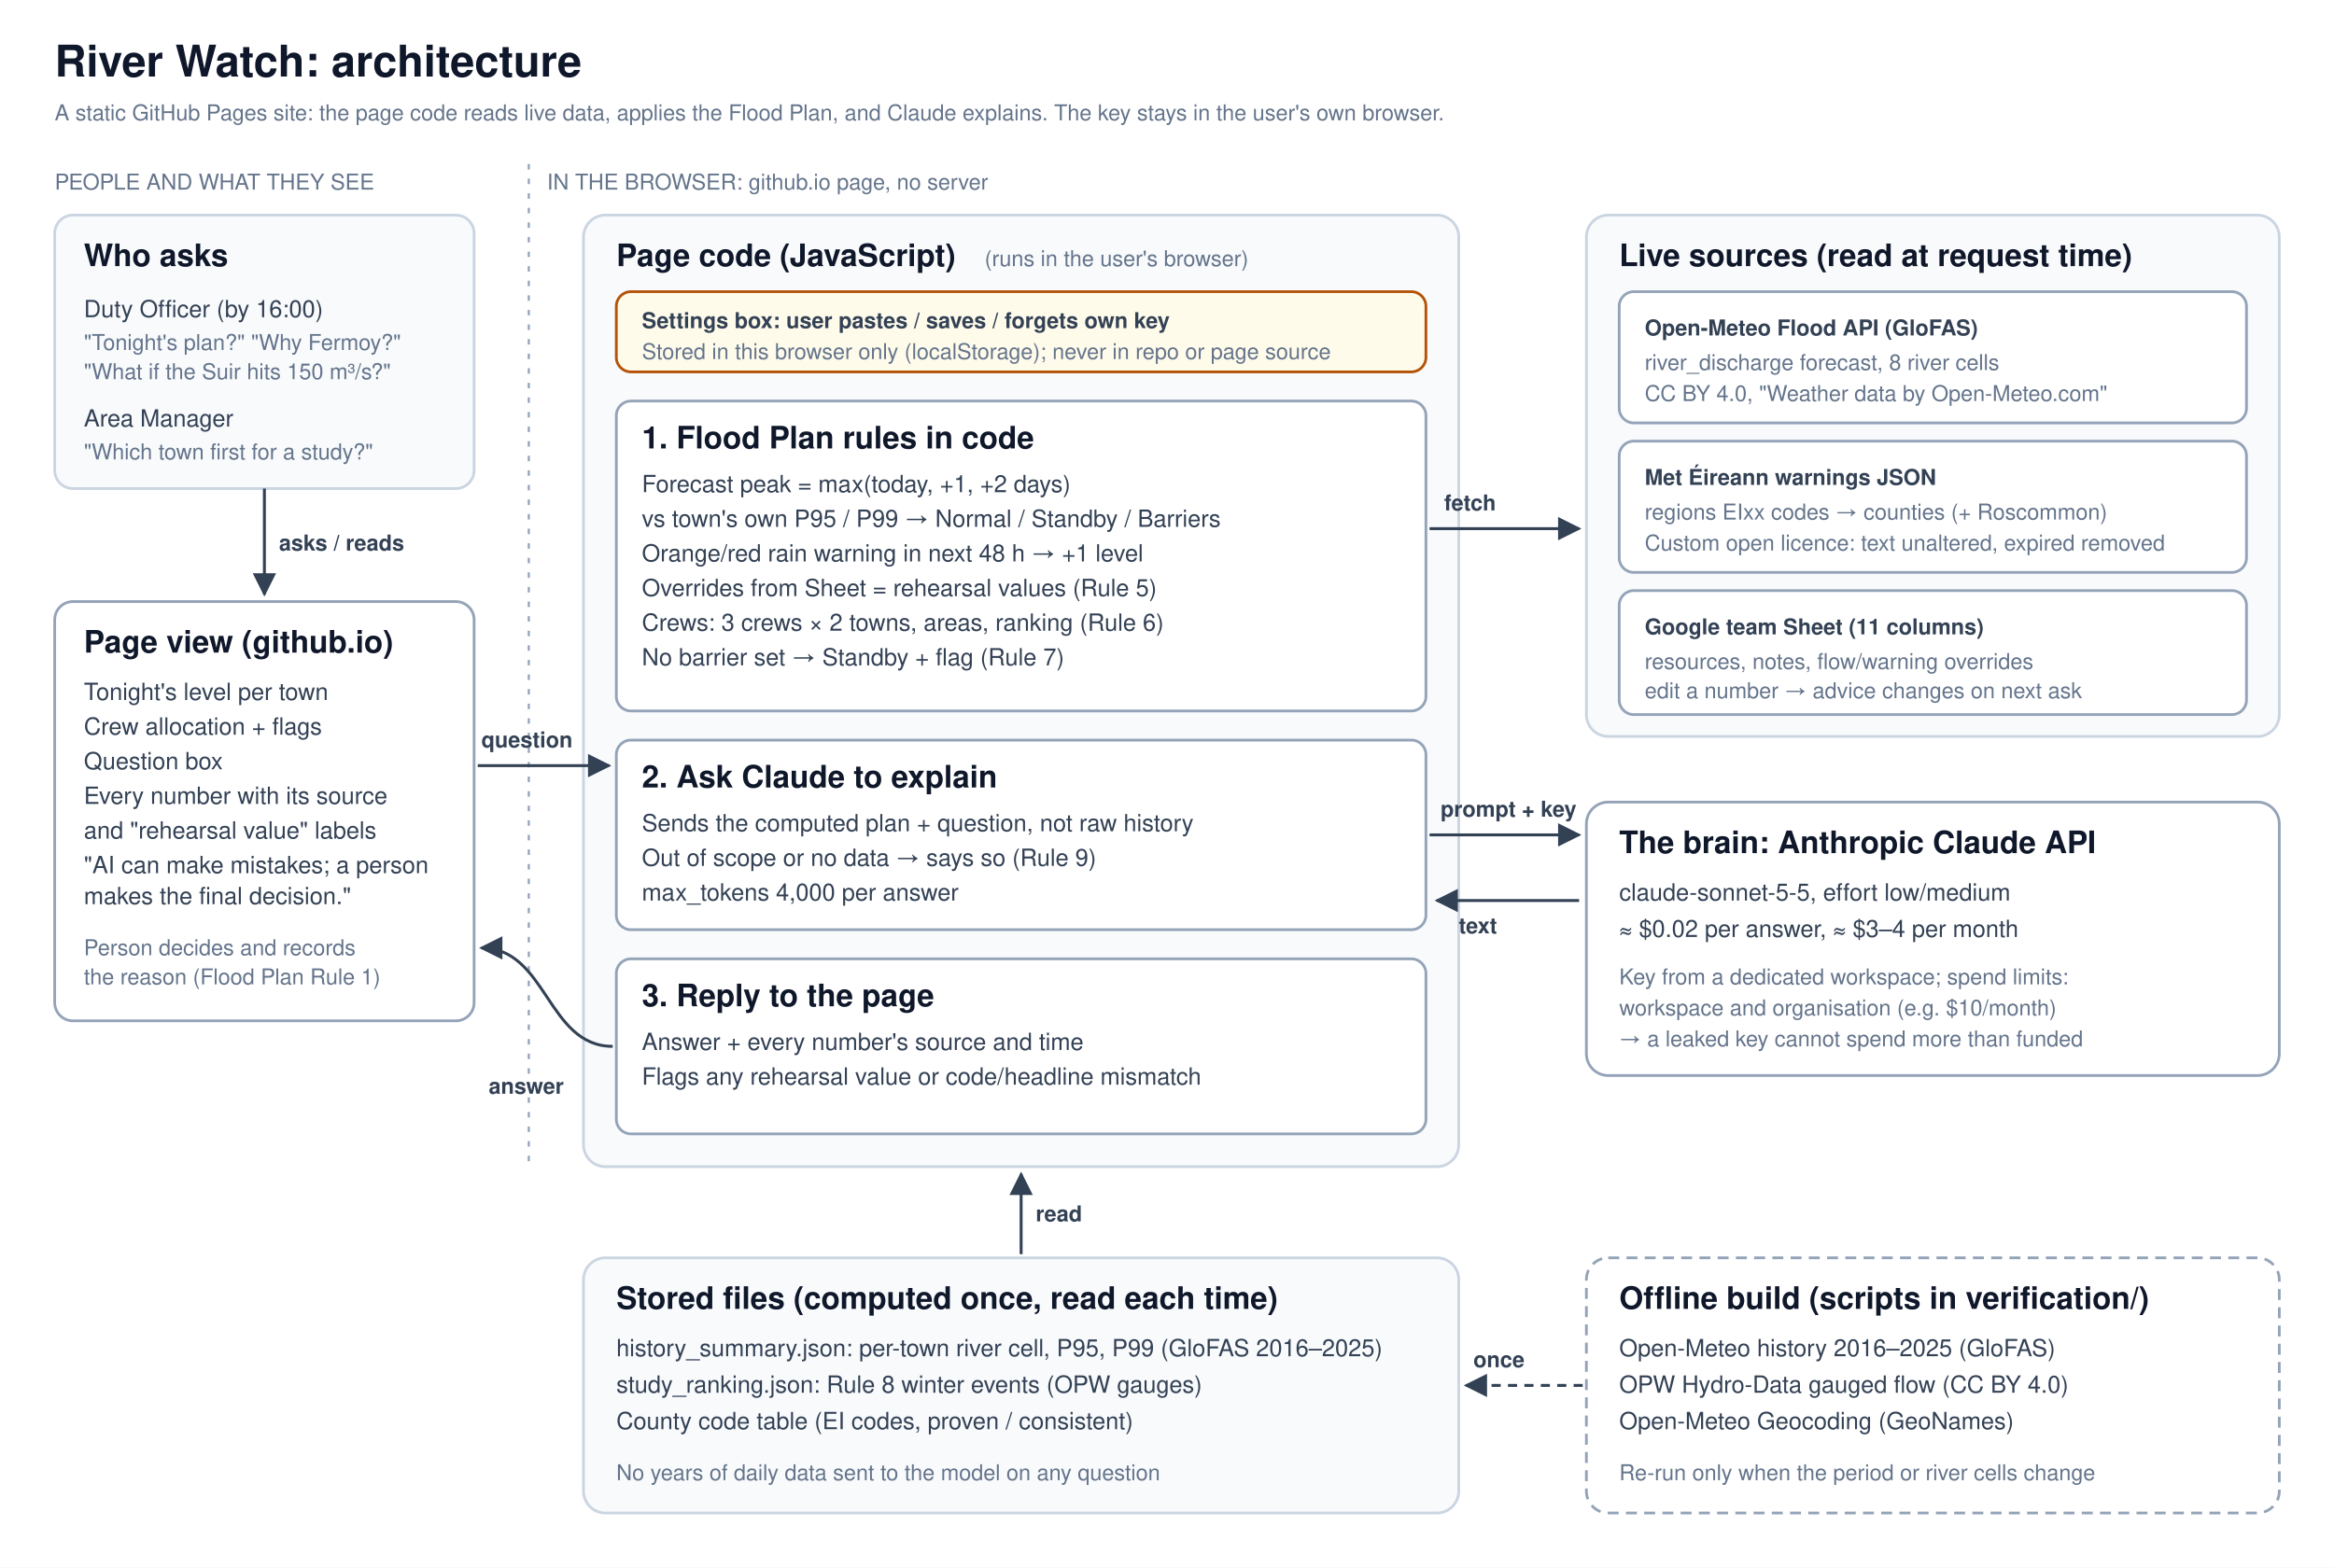
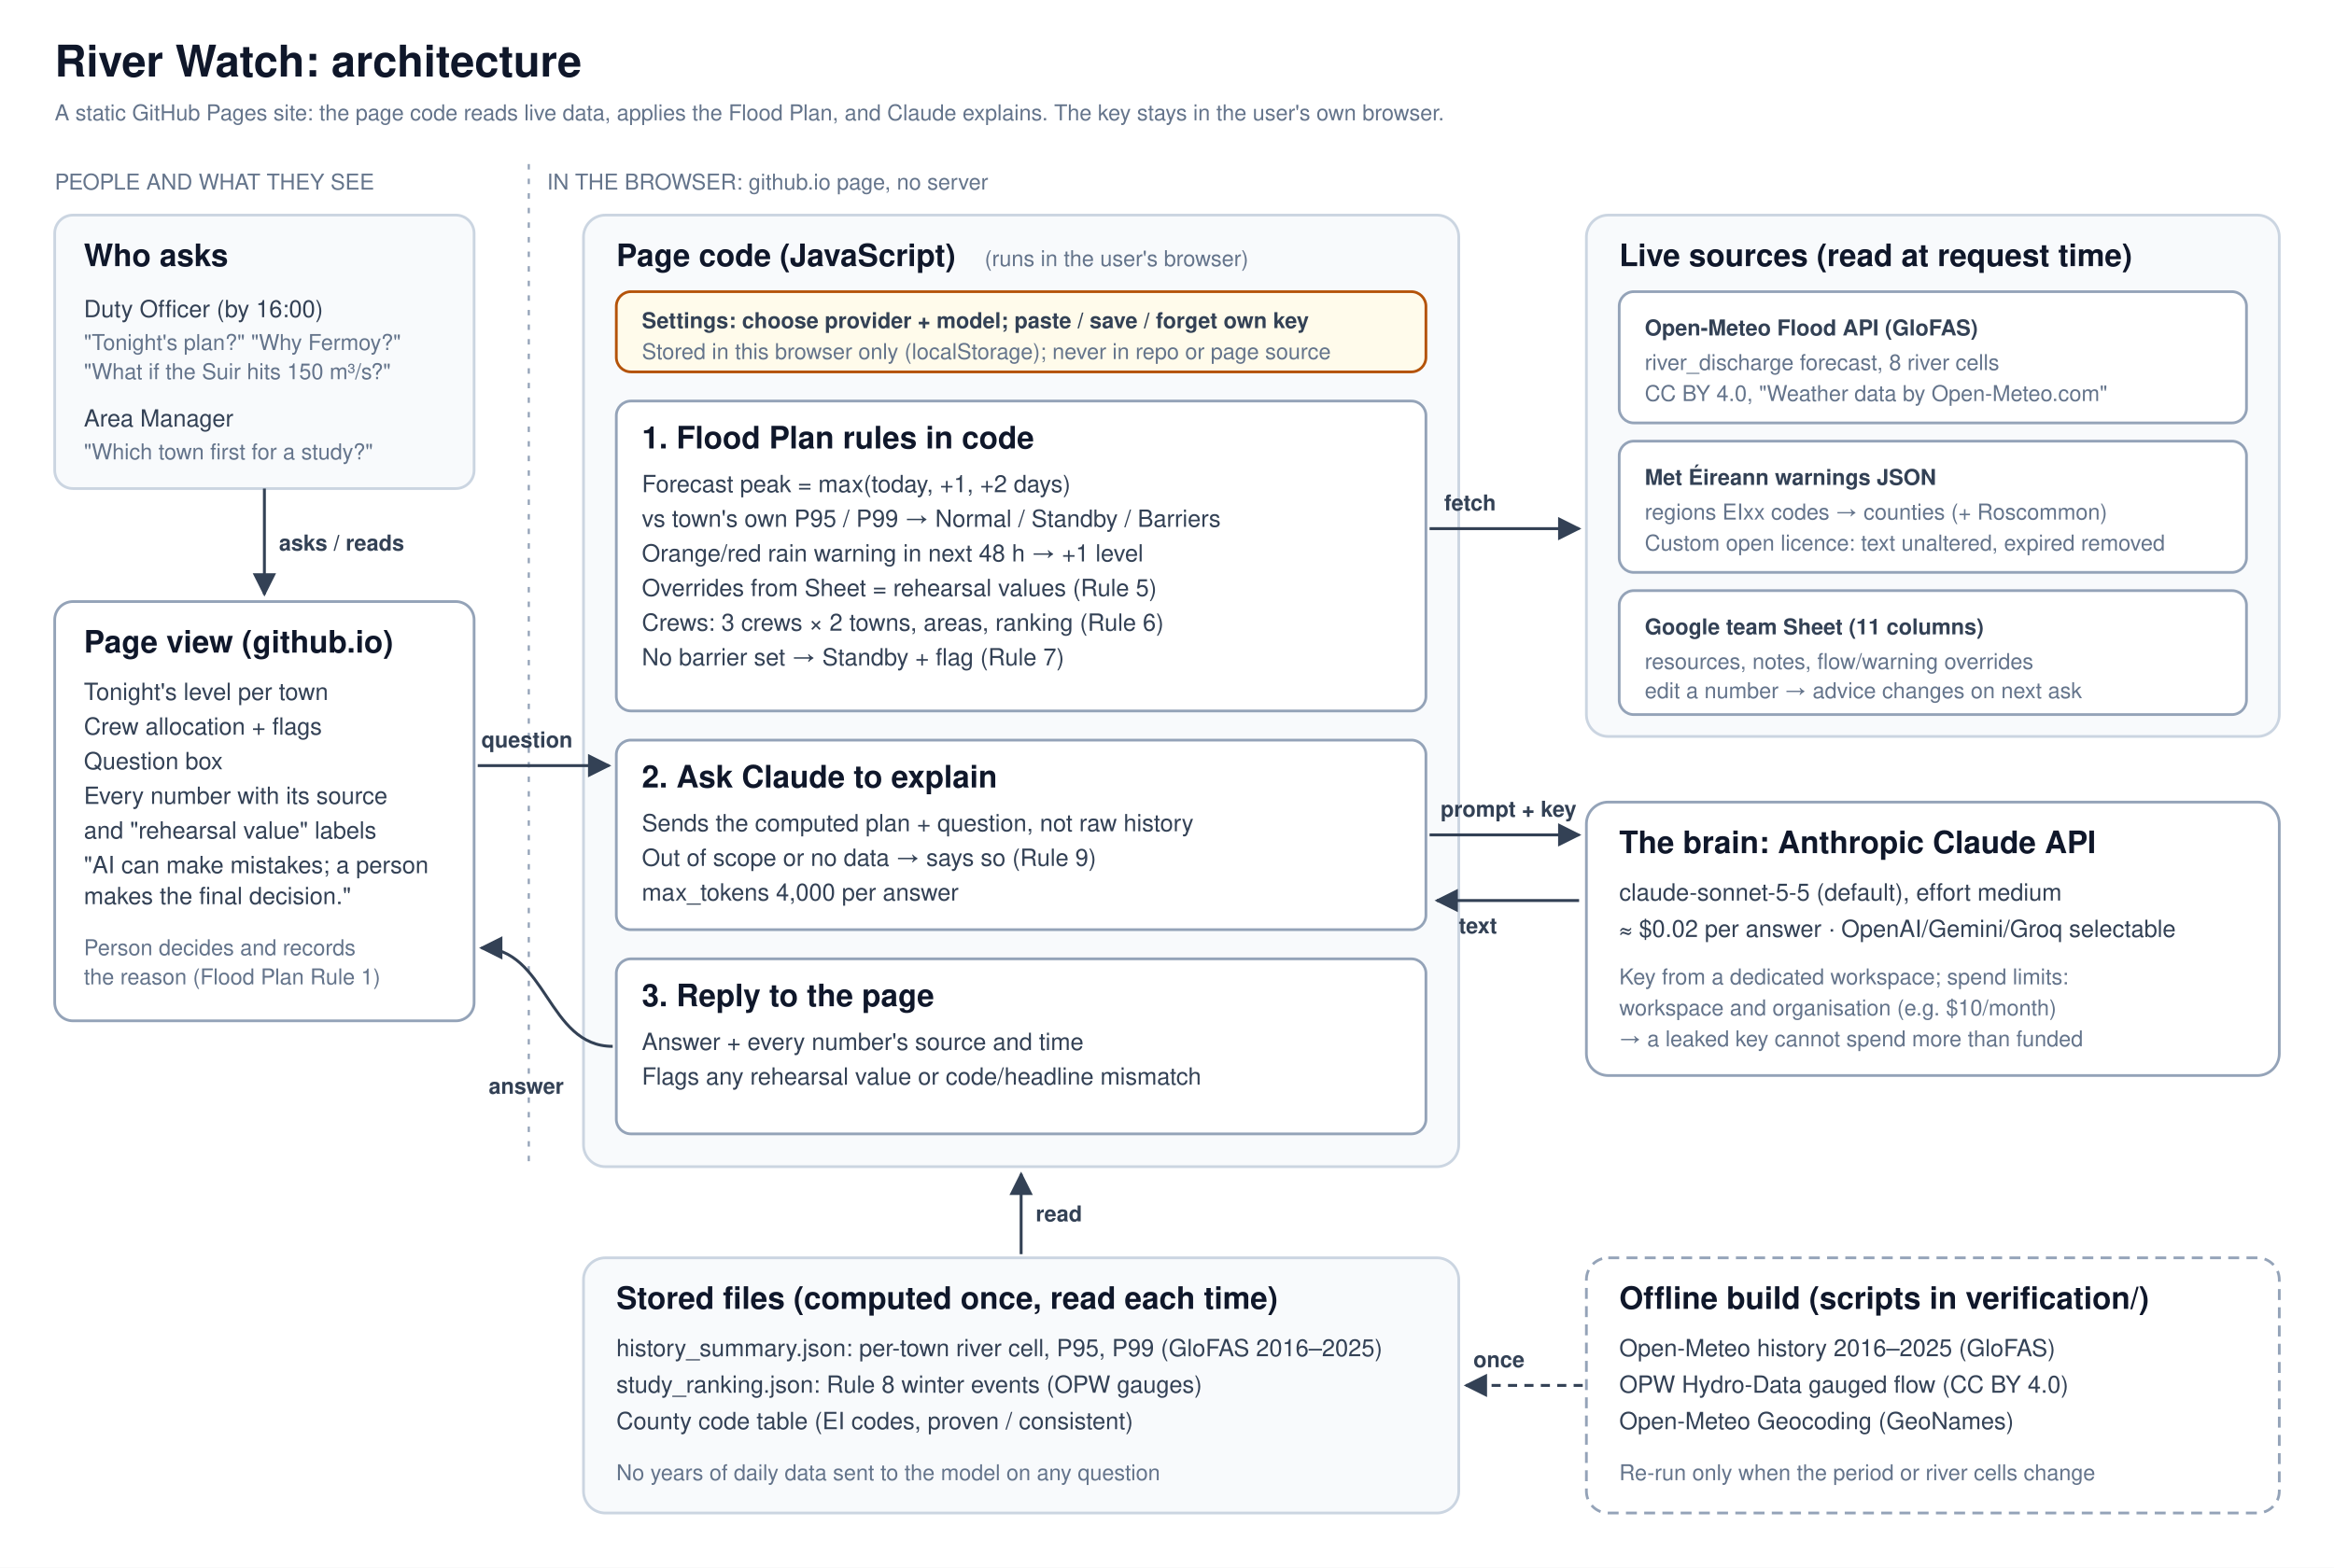
<svg xmlns="http://www.w3.org/2000/svg" viewBox="0 0 1280 860" width="1280" height="860" font-family="Segoe UI, Helvetica, Arial, sans-serif">
  <defs>
    <marker id="arr" viewBox="0 0 10 10" refX="9" refY="5" markerWidth="8" markerHeight="8" orient="auto-start-reverse">
      <path d="M0,0 L10,5 L0,10 z" fill="#334155" />
    </marker>
    <style>
      .box{fill:#ffffff;stroke:#94a3b8;stroke-width:1.5}
      .grp{fill:#f8fafc;stroke:#cbd5e1;stroke-width:1.5}
      .h{font-size:17px;font-weight:600;fill:#0f172a}
      .s{font-size:13px;fill:#334155}
      .t{font-size:12px;fill:#64748b}
      .lab{font-size:12px;fill:#334155;font-weight:600}
      .ln{stroke:#334155;stroke-width:1.6;fill:none;marker-end:url(#arr)}
      .ln2{stroke:#334155;stroke-width:1.6;fill:none;marker-end:url(#arr);stroke-dasharray:5 4}
    </style>
  </defs>
  <rect width="1280" height="860" fill="#ffffff" />
  <text x="30" y="42" font-size="24" font-weight="700" fill="#0f172a">River Watch: architecture</text>
  <text x="30" y="66" class="t">A static GitHub Pages site: the page code reads live data, applies the Flood Plan, and Claude explains. The key stays in the user's own browser.</text>
  <line x1="290" y1="90" x2="290" y2="640" stroke="#94a3b8" stroke-width="1.2" stroke-dasharray="3 5" />
  <text x="30" y="104" class="t">PEOPLE AND WHAT THEY SEE</text>
  <text x="300" y="104" class="t">IN THE BROWSER: github.io page, no server</text>
  <rect x="30" y="118" width="230" height="150" rx="10" class="grp" />
  <text x="46" y="146" class="h">Who asks</text>
  <text x="46" y="174" class="s">Duty Officer (by 16:00)</text>
  <text x="46" y="192" class="t">"Tonight's plan?" "Why Fermoy?"</text>
  <text x="46" y="208" class="t">"What if the Suir hits 150 m³/s?"</text>
  <text x="46" y="234" class="s">Area Manager</text>
  <text x="46" y="252" class="t">"Which town first for a study?"</text>
  <rect x="30" y="330" width="230" height="230" rx="10" class="box" stroke="#2563eb" />
  <text x="46" y="358" class="h" fill="#1d4ed8">Page view (github.io)</text>
  <text x="46" y="384" class="s">Tonight's level per town</text>
  <text x="46" y="403" class="s">Crew allocation + flags</text>
  <text x="46" y="422" class="s">Question box</text>
  <text x="46" y="441" class="s">Every number with its source</text>
  <text x="46" y="460" class="s">and "rehearsal value" labels</text>
  <text x="46" y="479" class="s">"AI can make mistakes; a person</text>
  <text x="46" y="496" class="s">makes the final decision."</text>
  <text x="46" y="524" class="t">Person decides and records</text>
  <text x="46" y="540" class="t">the reason (Flood Plan Rule 1)</text>
  <path d="M145,268 L145,326" class="ln" />
  <text x="153" y="302" class="lab">asks / reads</text>
  <rect x="320" y="118" width="480" height="522" rx="12" class="grp" stroke="#0f172a" />
  <text x="338" y="146" class="h">Page code (JavaScript)</text>
  <text x="540" y="146" class="t">(runs in the user's browser)</text>
  <rect x="338" y="160" width="444" height="44" rx="8" fill="#fffbeb" stroke="#b45309" stroke-width="1.5" />
-   <text x="352" y="180" class="lab" fill="#92400e">Settings box: user pastes / saves / forgets own key</text>
+   <text x="352" y="180" class="lab" fill="#92400e">Settings: choose provider + model; paste / save / forget own key</text>
  <text x="352" y="197" class="t" fill="#92400e">Stored in this browser only (localStorage); never in repo or page source</text>
  <rect x="338" y="220" width="444" height="170" rx="8" class="box" />
  <text x="352" y="246" class="h">1. Flood Plan rules in code</text>
  <text x="352" y="270" class="s">Forecast peak = max(today, +1, +2 days)</text>
  <text x="352" y="289" class="s">vs town's own P95 / P99 → Normal / Standby / Barriers</text>
  <text x="352" y="308" class="s">Orange/red rain warning in next 48 h → +1 level</text>
  <text x="352" y="327" class="s">Overrides from Sheet = rehearsal values (Rule 5)</text>
  <text x="352" y="346" class="s">Crews: 3 crews × 2 towns, areas, ranking (Rule 6)</text>
  <text x="352" y="365" class="s">No barrier set → Standby + flag (Rule 7)</text>
  <rect x="338" y="406" width="444" height="104" rx="8" class="box" />
  <text x="352" y="432" class="h">2. Ask Claude to explain</text>
  <text x="352" y="456" class="s">Sends the computed plan + question, not raw history</text>
  <text x="352" y="475" class="s">Out of scope or no data → says so (Rule 9)</text>
  <text x="352" y="494" class="s">max_tokens 4,000 per answer</text>
  <rect x="338" y="526" width="444" height="96" rx="8" class="box" />
  <text x="352" y="552" class="h">3. Reply to the page</text>
  <text x="352" y="576" class="s">Answer + every number's source and time</text>
  <text x="352" y="595" class="s">Flags any rehearsal value or code/headline mismatch</text>
  <path d="M262,420 L334,420" class="ln" />
  <text x="264" y="410" class="lab">question</text>
  <path d="M336,574 C300,574 300,520 264,520" class="ln" />
  <text x="268" y="600" class="lab">answer</text>
  <rect x="870" y="118" width="380" height="286" rx="12" class="grp" stroke="#15803d" />
  <text x="888" y="146" class="h" fill="#15803d">Live sources (read at request time)</text>
  <rect x="888" y="160" width="344" height="72" rx="8" class="box" />
  <text x="902" y="184" class="lab">Open-Meteo Flood API (GloFAS)</text>
  <text x="902" y="203" class="t">river_discharge forecast, 8 river cells</text>
  <text x="902" y="220" class="t">CC BY 4.0, "Weather data by Open-Meteo.com"</text>
  <rect x="888" y="242" width="344" height="72" rx="8" class="box" />
  <text x="902" y="266" class="lab">Met Éireann warnings JSON</text>
  <text x="902" y="285" class="t">regions EIxx codes → counties (+ Roscommon)</text>
  <text x="902" y="302" class="t">Custom open licence: text unaltered, expired removed</text>
  <rect x="888" y="324" width="344" height="68" rx="8" class="box" />
  <text x="902" y="348" class="lab">Google team Sheet (11 columns)</text>
  <text x="902" y="367" class="t">resources, notes, flow/warning overrides</text>
  <text x="902" y="383" class="t">edit a number → advice changes on next ask</text>
  <path d="M784,290 L866,290" class="ln" />
  <text x="792" y="280" class="lab">fetch</text>
  <rect x="870" y="440" width="380" height="150" rx="12" class="box" stroke="#7c3aed" />
  <text x="888" y="468" class="h" fill="#6d28d9">The brain: Anthropic Claude API</text>
-   <text x="888" y="494" class="s">claude-sonnet-5-5, effort low/medium</text>
-   <text x="888" y="514" class="s">≈ $0.02 per answer, ≈ $3–4 per month</text>
+   <text x="888" y="494" class="s">claude-sonnet-5-5 (default), effort medium</text>
+   <text x="888" y="514" class="s">≈ $0.02 per answer · OpenAI/Gemini/Groq selectable</text>
  <text x="888" y="540" class="t">Key from a dedicated workspace; spend limits:</text>
  <text x="888" y="557" class="t">workspace and organisation (e.g. $10/month)</text>
  <text x="888" y="574" class="t">→ a leaked key cannot spend more than funded</text>
  <path d="M784,458 L866,458" class="ln" />
  <text x="790" y="448" class="lab">prompt + key</text>
  <path d="M866,494 L788,494" class="ln" />
  <text x="800" y="512" class="lab">text</text>
  <rect x="320" y="690" width="480" height="140" rx="12" class="grp" />
  <text x="338" y="718" class="h">Stored files (computed once, read each time)</text>
  <text x="338" y="744" class="s">history_summary.json: per-town river cell, P95, P99 (GloFAS 2016–2025)</text>
  <text x="338" y="764" class="s">study_ranking.json: Rule 8 winter events (OPW gauges)</text>
  <text x="338" y="784" class="s">County code table (EI codes, proven / consistent)</text>
  <text x="338" y="812" class="t">No years of daily data sent to the model on any question</text>
  <path d="M560,688 L560,644" class="ln" />
  <text x="568" y="670" class="lab">read</text>
  <rect x="870" y="690" width="380" height="140" rx="12" class="box" stroke-dasharray="6 4" />
  <text x="888" y="718" class="h">Offline build (scripts in verification/)</text>
  <text x="888" y="744" class="s">Open-Meteo history 2016–2025 (GloFAS)</text>
  <text x="888" y="764" class="s">OPW Hydro-Data gauged flow (CC BY 4.0)</text>
  <text x="888" y="784" class="s">Open-Meteo Geocoding (GeoNames)</text>
  <text x="888" y="812" class="t">Re-run only when the period or river cells change</text>
  <path d="M868,760 L804,760" class="ln2" />
  <text x="808" y="750" class="lab">once</text>
</svg>
